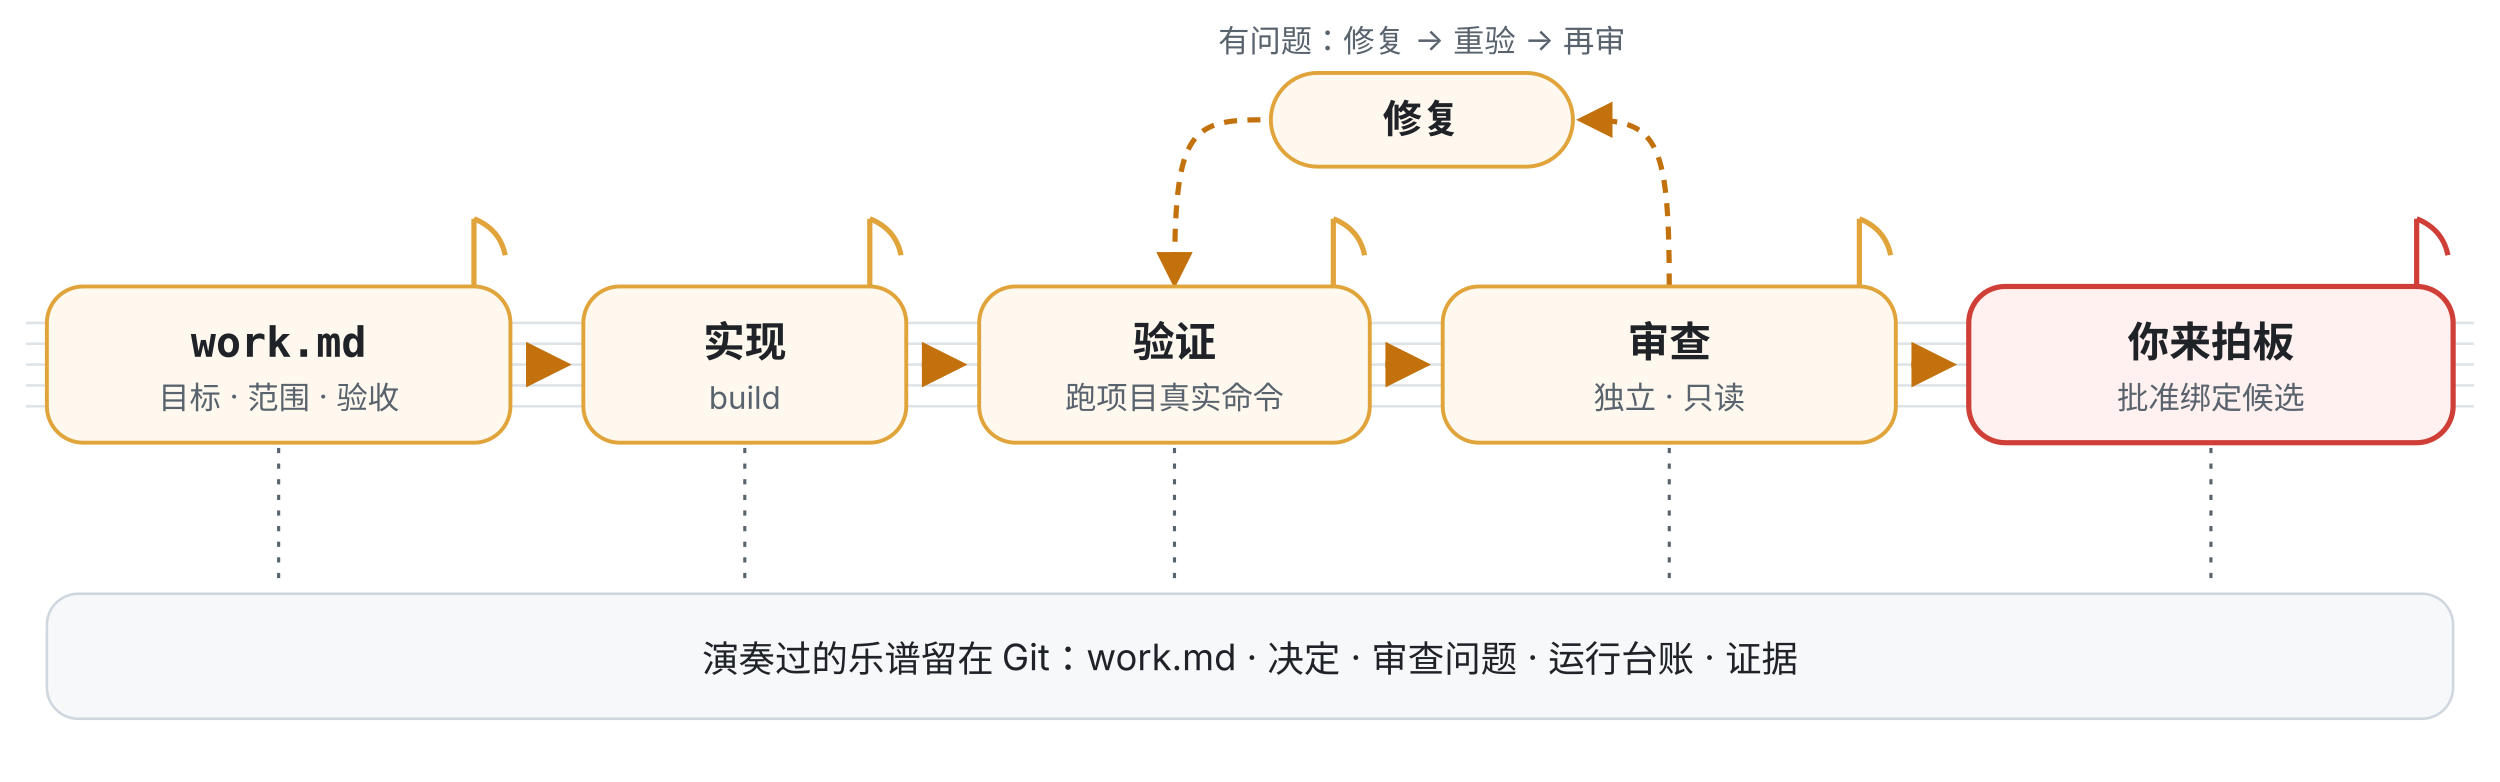
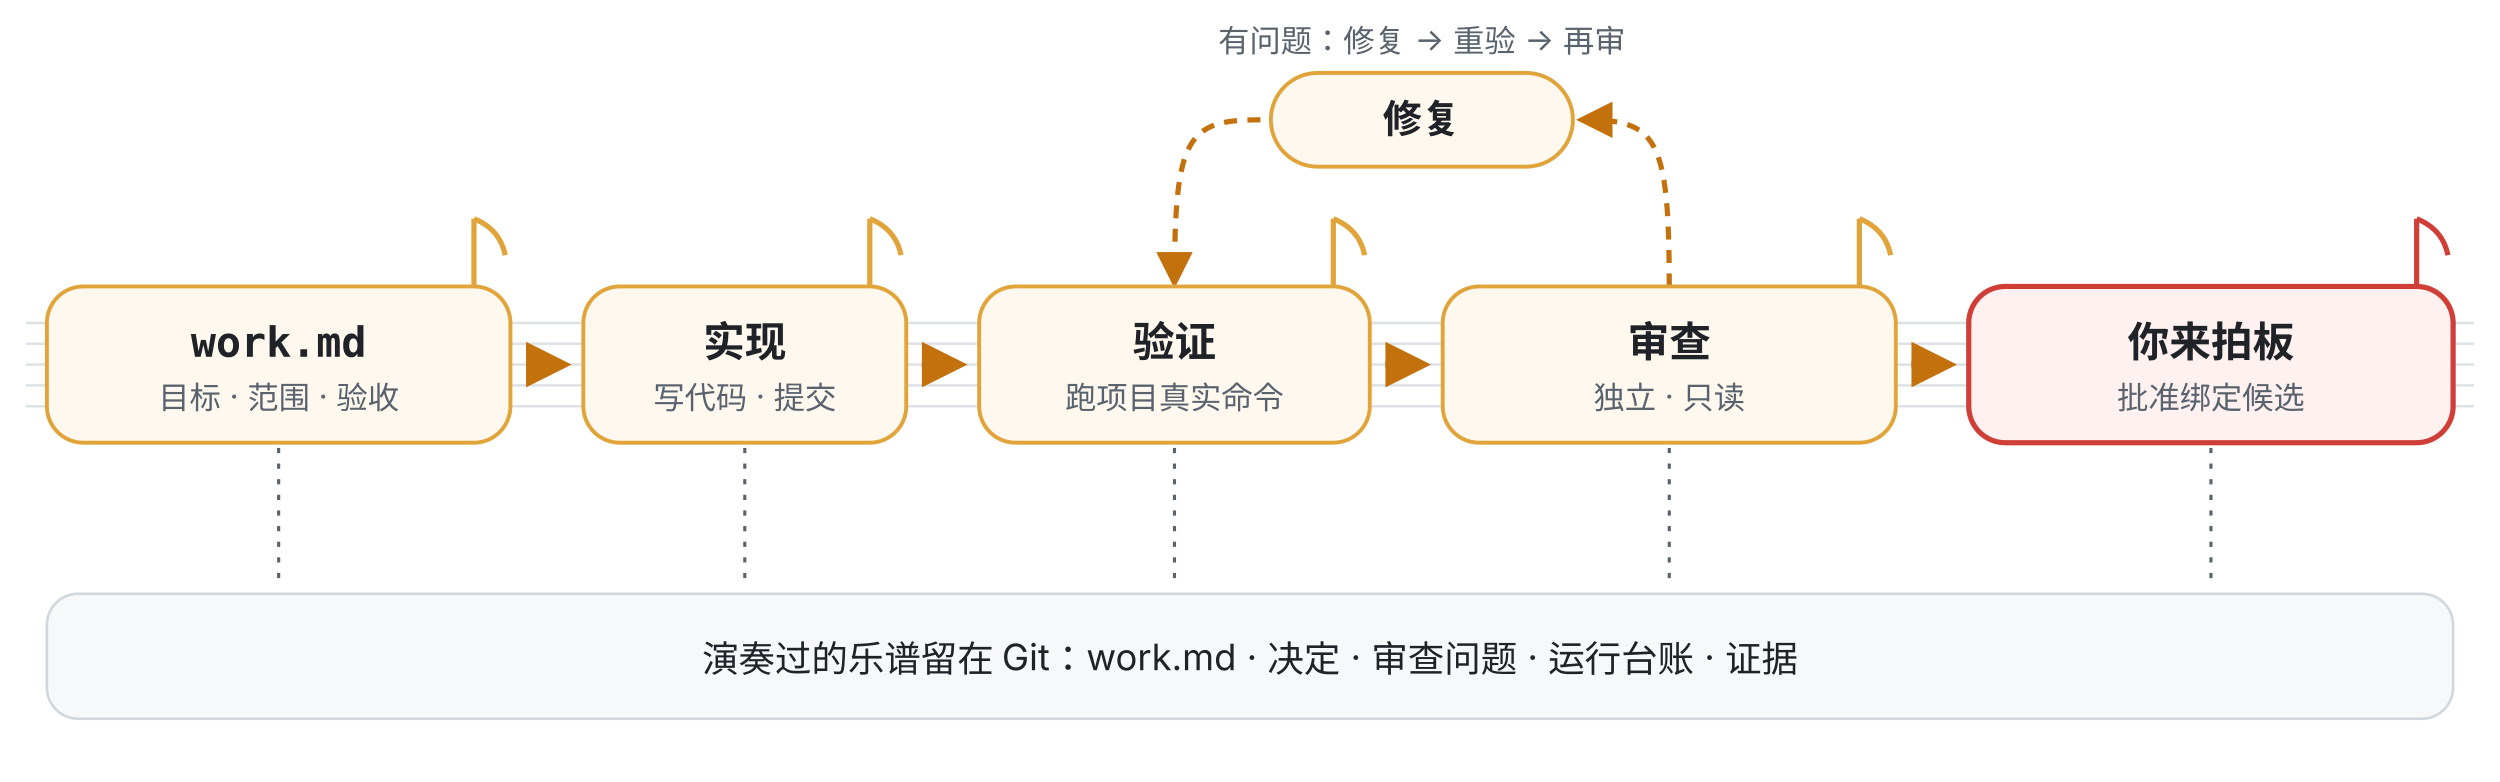
<svg xmlns="http://www.w3.org/2000/svg" width="960" height="300" viewBox="0 0 960 300" role="img">
  <defs>
    <marker id="arrow-light" viewBox="0 0 10 10" refX="8" refY="5" markerWidth="7" markerHeight="7" orient="auto-start-reverse">
      <path d="M 0 0 L 10 5 L 0 10 z" fill="#c2710c" />
    </marker>
  </defs>
  <line x1="10" y1="124" x2="950" y2="124" stroke="#d0d7de" stroke-width="1" opacity="0.7" />
  <line x1="10" y1="132" x2="950" y2="132" stroke="#d0d7de" stroke-width="1" opacity="0.7" />
  <line x1="10" y1="140" x2="950" y2="140" stroke="#d0d7de" stroke-width="1" opacity="0.7" />
  <line x1="10" y1="148" x2="950" y2="148" stroke="#d0d7de" stroke-width="1" opacity="0.7" />
  <line x1="10" y1="156" x2="950" y2="156" stroke="#d0d7de" stroke-width="1" opacity="0.7" />
  <line x1="202" y1="140" x2="216" y2="140" stroke="#c2710c" stroke-width="2.5" marker-end="url(#arrow-light)" />
  <line x1="354" y1="140" x2="368" y2="140" stroke="#c2710c" stroke-width="2.5" marker-end="url(#arrow-light)" />
  <line x1="532" y1="140" x2="546" y2="140" stroke="#c2710c" stroke-width="2.5" marker-end="url(#arrow-light)" />
  <line x1="734" y1="140" x2="748" y2="140" stroke="#c2710c" stroke-width="2.5" marker-end="url(#arrow-light)" />
  <path d="M 641 110 C 641 52, 636 46, 608 46" fill="none" stroke="#c2710c" stroke-width="2" stroke-dasharray="5 4" marker-end="url(#arrow-light)" />
  <path d="M 484 46 C 456 46, 451 52, 451 108" fill="none" stroke="#c2710c" stroke-width="2" stroke-dasharray="5 4" marker-end="url(#arrow-light)" />
  <rect x="488" y="28" width="116" height="36" rx="18" fill="#fff8ee" stroke="#e0a43a" stroke-width="1.5" />
  <text x="546" y="51" text-anchor="middle" font-family="-apple-system, 'Segoe UI', 'PingFang SC', 'Hiragino Sans GB', 'Noto Sans SC', sans-serif" font-size="15" font-weight="600" fill="#1f2328">修复</text>
  <text x="546" y="20" text-anchor="middle" font-family="-apple-system, 'Segoe UI', 'PingFang SC', 'Hiragino Sans GB', 'Noto Sans SC', sans-serif" font-size="12" fill="#59636e">有问题：修复 → 重验 → 再审</text>
  <rect x="18" y="110" width="178" height="60" rx="14" fill="#fff8ee" stroke="#e0a43a" stroke-width="1.5" />
  <line x1="182" y1="110" x2="182" y2="84" stroke="#e0a43a" stroke-width="2" />
  <path d="M 182 84 q 10 4 12 14" fill="none" stroke="#e0a43a" stroke-width="2" />
  <text x="107" y="137" text-anchor="middle" font-family="ui-monospace, SFMono-Regular, Menlo, Consolas, monospace" font-size="16" font-weight="600" fill="#1f2328">work.md</text>
  <text x="107" y="157" text-anchor="middle" font-family="-apple-system, 'Segoe UI', 'PingFang SC', 'Hiragino Sans GB', 'Noto Sans SC', sans-serif" font-size="12" fill="#59636e">目标 · 范围 · 验收</text>
  <line x1="107" y1="172" x2="107" y2="226" stroke="#59636e" stroke-width="1.2" stroke-dasharray="2 4" />
  <rect x="224" y="110" width="124" height="60" rx="14" fill="#fff8ee" stroke="#e0a43a" stroke-width="1.5" />
  <line x1="334" y1="110" x2="334" y2="84" stroke="#e0a43a" stroke-width="2" />
  <path d="M 334 84 q 10 4 12 14" fill="none" stroke="#e0a43a" stroke-width="2" />
  <text x="286" y="137" text-anchor="middle" font-family="-apple-system, 'Segoe UI', 'PingFang SC', 'Hiragino Sans GB', 'Noto Sans SC', sans-serif" font-size="16" font-weight="600" fill="#1f2328">实现</text>
-   <text x="286" y="157" text-anchor="middle" font-family="-apple-system, 'Segoe UI', 'PingFang SC', 'Hiragino Sans GB', 'Noto Sans SC', sans-serif" font-size="12" fill="#59636e">build</text>
+   <text x="286" y="157" text-anchor="middle" font-family="-apple-system, 'Segoe UI', 'PingFang SC', 'Hiragino Sans GB', 'Noto Sans SC', sans-serif" font-size="12" fill="#59636e">写代码 · 提交</text>
  <line x1="286" y1="172" x2="286" y2="226" stroke="#59636e" stroke-width="1.2" stroke-dasharray="2 4" />
  <rect x="376" y="110" width="150" height="60" rx="14" fill="#fff8ee" stroke="#e0a43a" stroke-width="1.5" />
  <line x1="512" y1="110" x2="512" y2="84" stroke="#e0a43a" stroke-width="2" />
  <path d="M 512 84 q 10 4 12 14" fill="none" stroke="#e0a43a" stroke-width="2" />
  <text x="451" y="137" text-anchor="middle" font-family="-apple-system, 'Segoe UI', 'PingFang SC', 'Hiragino Sans GB', 'Noto Sans SC', sans-serif" font-size="16" font-weight="600" fill="#1f2328">验证</text>
  <text x="451" y="157" text-anchor="middle" font-family="-apple-system, 'Segoe UI', 'PingFang SC', 'Hiragino Sans GB', 'Noto Sans SC', sans-serif" font-size="12" fill="#59636e">跑项目真实命令</text>
  <line x1="451" y1="172" x2="451" y2="226" stroke="#59636e" stroke-width="1.2" stroke-dasharray="2 4" />
  <rect x="554" y="110" width="174" height="60" rx="14" fill="#fff8ee" stroke="#e0a43a" stroke-width="1.5" />
  <line x1="714" y1="110" x2="714" y2="84" stroke="#e0a43a" stroke-width="2" />
  <path d="M 714 84 q 10 4 12 14" fill="none" stroke="#e0a43a" stroke-width="2" />
  <text x="641" y="137" text-anchor="middle" font-family="-apple-system, 'Segoe UI', 'PingFang SC', 'Hiragino Sans GB', 'Noto Sans SC', sans-serif" font-size="16" font-weight="600" fill="#1f2328">审查</text>
  <text x="641" y="157" text-anchor="middle" font-family="-apple-system, 'Segoe UI', 'PingFang SC', 'Hiragino Sans GB', 'Noto Sans SC', sans-serif" font-size="12" fill="#59636e">独立 · 只读</text>
  <line x1="641" y1="172" x2="641" y2="226" stroke="#59636e" stroke-width="1.2" stroke-dasharray="2 4" />
  <rect x="756" y="110" width="186" height="60" rx="14" fill="#fff1ef" stroke="#cf3f37" stroke-width="2" />
  <line x1="928" y1="110" x2="928" y2="84" stroke="#cf3f37" stroke-width="2" />
  <path d="M 928 84 q 10 4 12 14" fill="none" stroke="#cf3f37" stroke-width="2" />
  <text x="849" y="137" text-anchor="middle" font-family="-apple-system, 'Segoe UI', 'PingFang SC', 'Hiragino Sans GB', 'Noto Sans SC', sans-serif" font-size="16" font-weight="600" fill="#1f2328">你来拍板</text>
  <text x="849" y="157" text-anchor="middle" font-family="-apple-system, 'Segoe UI', 'PingFang SC', 'Hiragino Sans GB', 'Noto Sans SC', sans-serif" font-size="12" fill="#59636e">批准绑定候选</text>
  <line x1="849" y1="172" x2="849" y2="226" stroke="#59636e" stroke-width="1.2" stroke-dasharray="2 4" />
  <rect x="18" y="228" width="924" height="48" rx="12" fill="#f6f8fa" stroke="#d0d7de" stroke-width="1" />
  <text x="480" y="258" text-anchor="middle" font-family="-apple-system, 'Segoe UI', 'PingFang SC', 'Hiragino Sans GB', 'Noto Sans SC', sans-serif" font-size="14" fill="#1f2328">演奏过的乐谱留在 Git：work.md · 决定 · 审查问题 · 运行台账 · 证据</text>
</svg>
